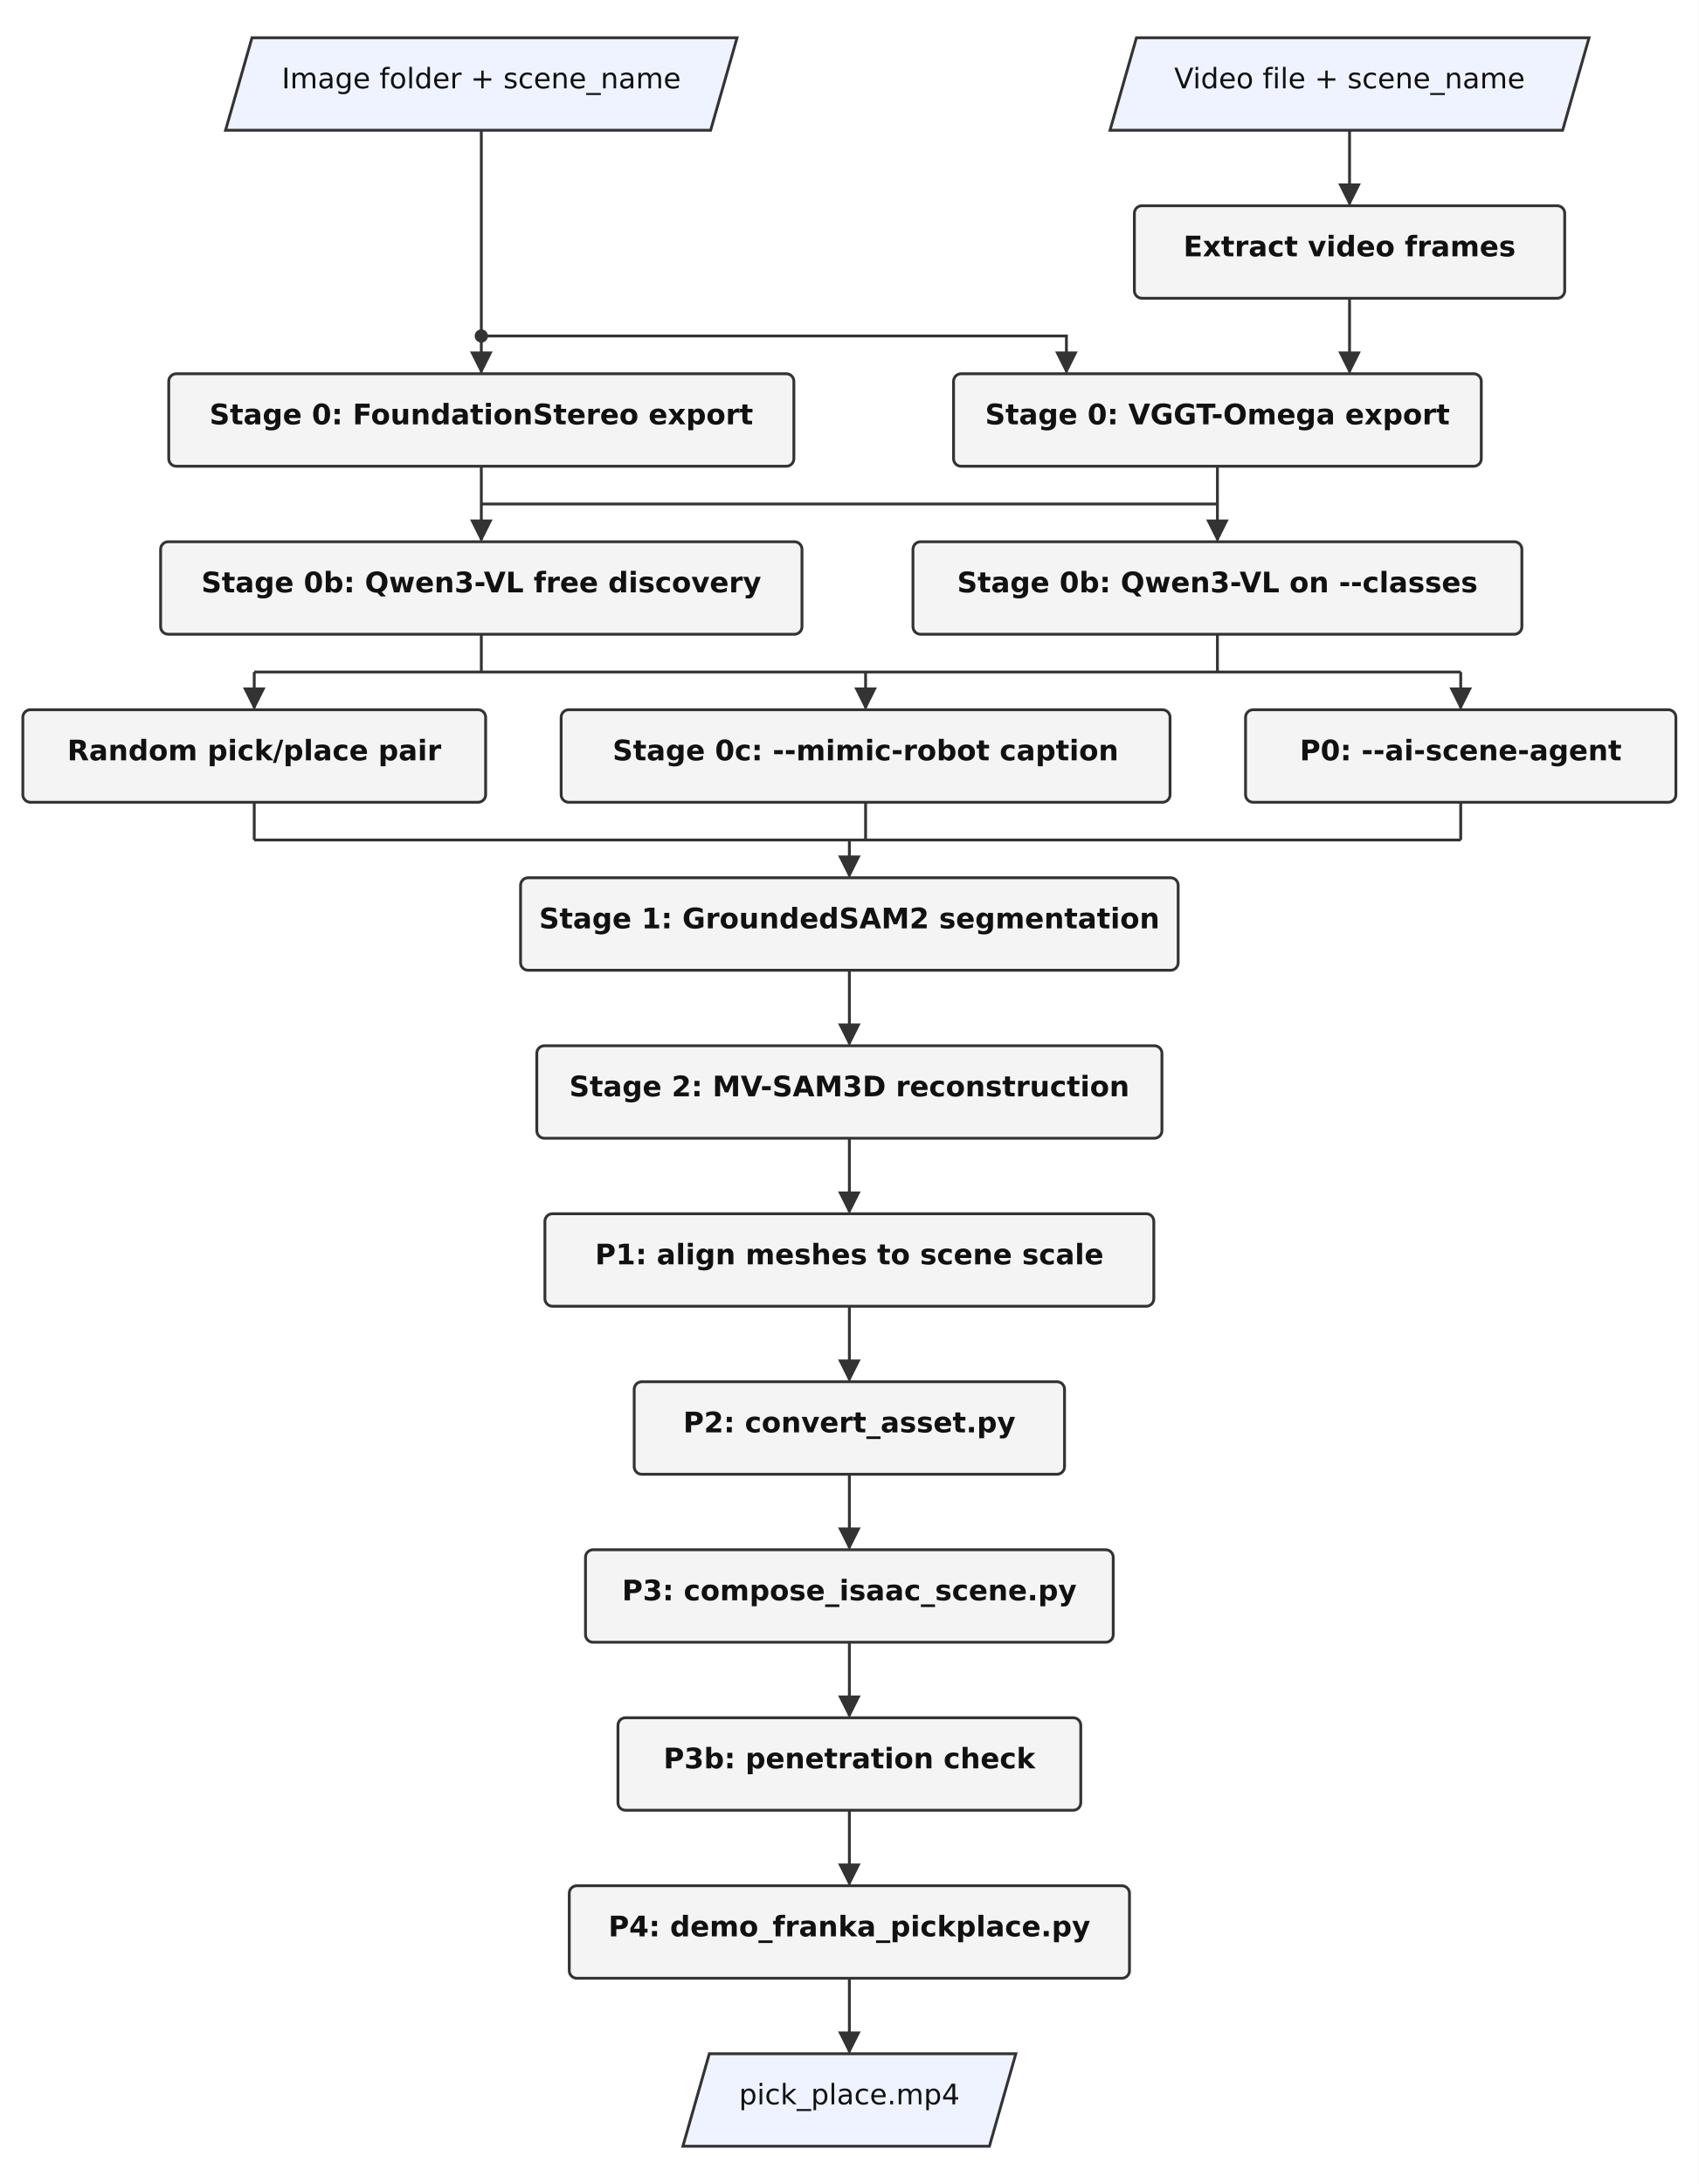
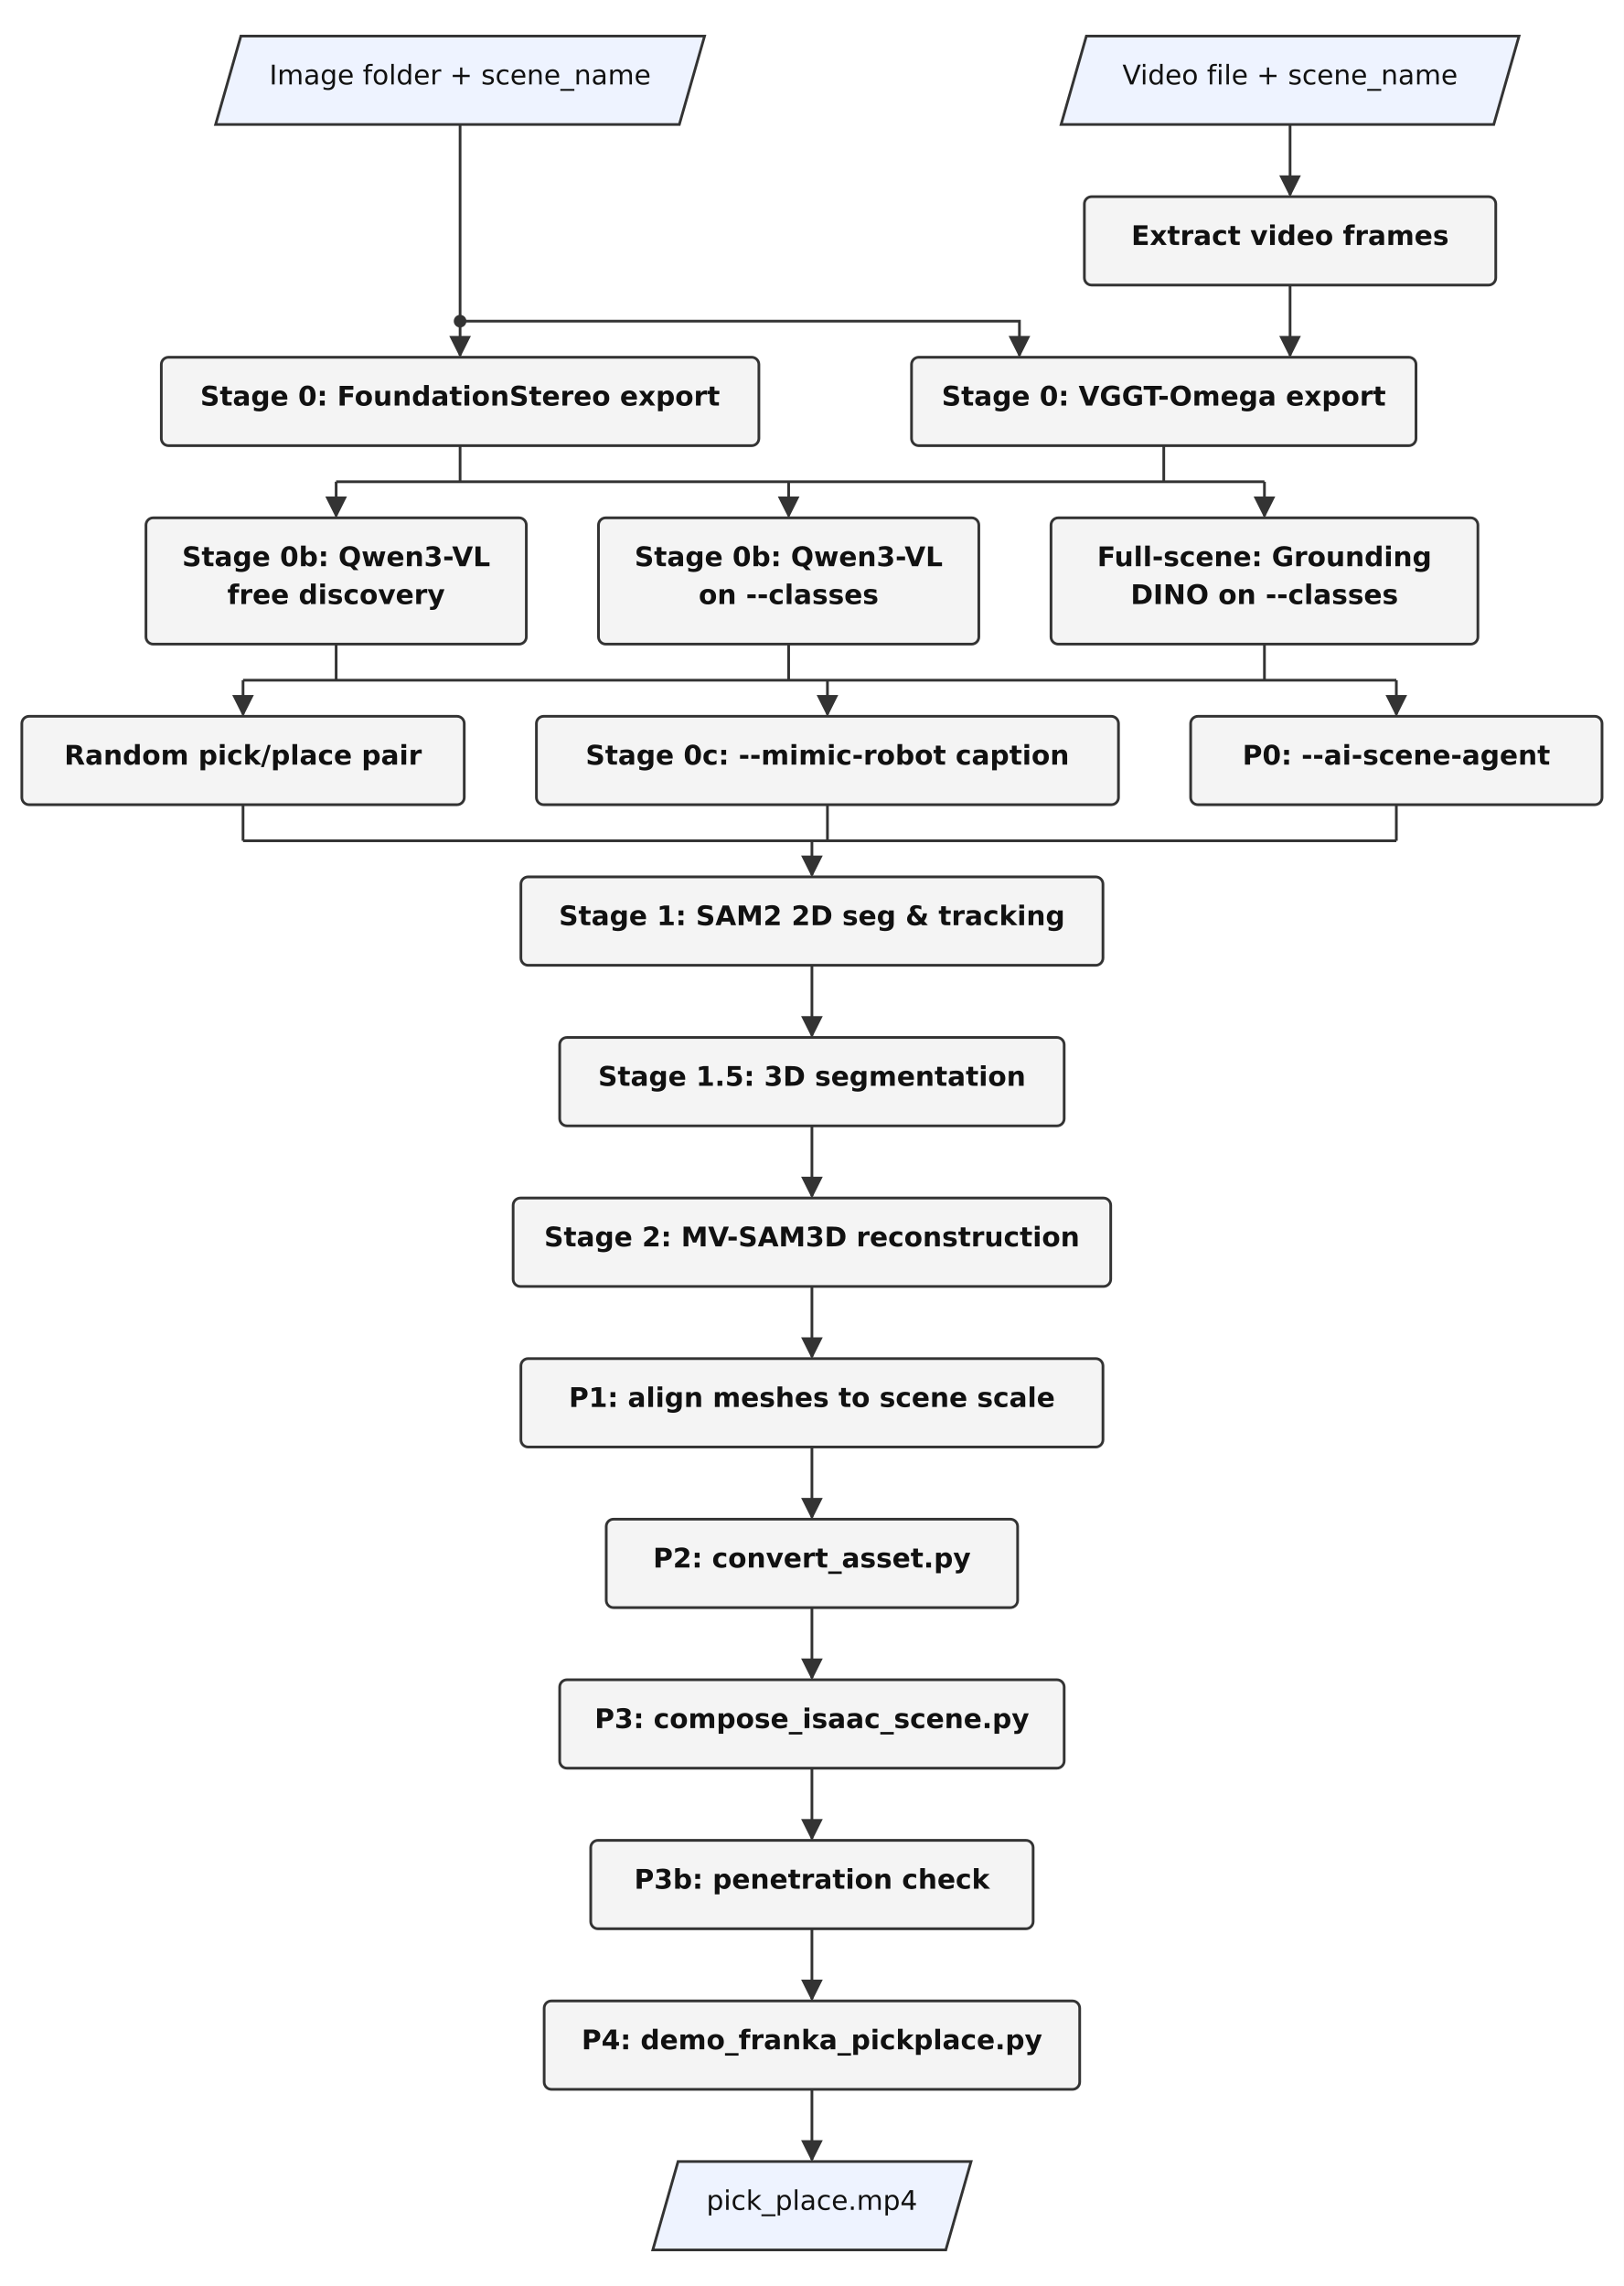
- <svg xmlns="http://www.w3.org/2000/svg" width="900" height="1157" viewBox="0 0 900 1157" font-family="DejaVu Sans, Arial, Helvetica, sans-serif" font-size="15">
+ <svg xmlns="http://www.w3.org/2000/svg" width="900" height="1267" viewBox="0 0 900 1267" font-family="DejaVu Sans, Arial, Helvetica, sans-serif" font-size="15">
  <defs>
    <marker id="a" viewBox="0 0 10 10" refX="9" refY="5" markerWidth="8" markerHeight="8" orient="auto">
      <path d="M0,0 L10,5 L0,10 z" fill="#333" />
    </marker>
  </defs>
-   <rect width="900" height="1157" fill="white" />
+   <rect width="900" height="1267" fill="white" />
  <polyline points="715.0,69.0 715.0,108.0" fill="none" stroke="#333" stroke-width="1.5" marker-end="url(#a)" />
  <polyline points="715.0,158.0 715.0,197.0" fill="none" stroke="#333" stroke-width="1.5" marker-end="url(#a)" />
  <polyline points="255.0,69.0 255.0,197.0" fill="none" stroke="#333" stroke-width="1.5" marker-end="url(#a)" />
  <polyline points="255.0,178.0 565.0,178.0 565.0,197.0" fill="none" stroke="#333" stroke-width="1.5" marker-end="url(#a)" />
  <circle cx="255.0" cy="178.0" r="3.5" fill="#333" />
-   <polyline points="255.0,267.0 645.0,267.0" fill="none" stroke="#333" stroke-width="1.5" />
+   <polyline points="186.3,267.0 700.8,267.0" fill="none" stroke="#333" stroke-width="1.5" />
  <polyline points="255.0,247.0 255.0,267.0" fill="none" stroke="#333" stroke-width="1.5" />
  <polyline points="645.0,247.0 645.0,267.0" fill="none" stroke="#333" stroke-width="1.5" />
-   <polyline points="255.0,267.0 255.0,286.0" fill="none" stroke="#333" stroke-width="1.5" marker-end="url(#a)" />
-   <polyline points="645.0,267.0 645.0,286.0" fill="none" stroke="#333" stroke-width="1.5" marker-end="url(#a)" />
-   <polyline points="134.7,356.0 773.9,356.0" fill="none" stroke="#333" stroke-width="1.5" />
-   <polyline points="255.0,336.0 255.0,356.0" fill="none" stroke="#333" stroke-width="1.5" />
-   <polyline points="645.0,336.0 645.0,356.0" fill="none" stroke="#333" stroke-width="1.5" />
-   <polyline points="134.7,356.0 134.7,375.0" fill="none" stroke="#333" stroke-width="1.5" marker-end="url(#a)" />
-   <polyline points="458.6,356.0 458.6,375.0" fill="none" stroke="#333" stroke-width="1.5" marker-end="url(#a)" />
-   <polyline points="773.9,356.0 773.9,375.0" fill="none" stroke="#333" stroke-width="1.5" marker-end="url(#a)" />
-   <polyline points="134.7,445.0 773.9,445.0" fill="none" stroke="#333" stroke-width="1.5" />
-   <polyline points="134.7,425.0 134.7,445.0" fill="none" stroke="#333" stroke-width="1.5" />
-   <polyline points="458.6,425.0 458.6,445.0" fill="none" stroke="#333" stroke-width="1.5" />
-   <polyline points="773.9,425.0 773.9,445.0" fill="none" stroke="#333" stroke-width="1.5" />
-   <polyline points="450.0,445.0 450.0,464.0" fill="none" stroke="#333" stroke-width="1.5" marker-end="url(#a)" />
-   <polyline points="450.0,514.0 450.0,553.0" fill="none" stroke="#333" stroke-width="1.5" marker-end="url(#a)" />
-   <polyline points="450.0,603.0 450.0,642.0" fill="none" stroke="#333" stroke-width="1.5" marker-end="url(#a)" />
-   <polyline points="450.0,692.0 450.0,731.0" fill="none" stroke="#333" stroke-width="1.5" marker-end="url(#a)" />
-   <polyline points="450.0,781.0 450.0,820.0" fill="none" stroke="#333" stroke-width="1.5" marker-end="url(#a)" />
-   <polyline points="450.0,870.0 450.0,909.0" fill="none" stroke="#333" stroke-width="1.5" marker-end="url(#a)" />
-   <polyline points="450.0,959.0 450.0,998.0" fill="none" stroke="#333" stroke-width="1.5" marker-end="url(#a)" />
-   <polyline points="450.0,1048.0 450.0,1087.0" fill="none" stroke="#333" stroke-width="1.5" marker-end="url(#a)" />
+   <polyline points="186.3,267.0 186.3,286.0" fill="none" stroke="#333" stroke-width="1.5" marker-end="url(#a)" />
+   <polyline points="437.1,267.0 437.1,286.0" fill="none" stroke="#333" stroke-width="1.5" marker-end="url(#a)" />
+   <polyline points="700.8,267.0 700.8,286.0" fill="none" stroke="#333" stroke-width="1.5" marker-end="url(#a)" />
+   <polyline points="134.7,377.0 773.9,377.0" fill="none" stroke="#333" stroke-width="1.5" />
+   <polyline points="186.3,357.0 186.3,377.0" fill="none" stroke="#333" stroke-width="1.5" />
+   <polyline points="437.1,357.0 437.1,377.0" fill="none" stroke="#333" stroke-width="1.5" />
+   <polyline points="700.8,357.0 700.8,377.0" fill="none" stroke="#333" stroke-width="1.5" />
+   <polyline points="134.7,377.0 134.7,396.0" fill="none" stroke="#333" stroke-width="1.5" marker-end="url(#a)" />
+   <polyline points="458.6,377.0 458.6,396.0" fill="none" stroke="#333" stroke-width="1.5" marker-end="url(#a)" />
+   <polyline points="773.9,377.0 773.9,396.0" fill="none" stroke="#333" stroke-width="1.5" marker-end="url(#a)" />
+   <polyline points="134.7,466.0 773.9,466.0" fill="none" stroke="#333" stroke-width="1.5" />
+   <polyline points="134.7,446.0 134.7,466.0" fill="none" stroke="#333" stroke-width="1.5" />
+   <polyline points="458.6,446.0 458.6,466.0" fill="none" stroke="#333" stroke-width="1.5" />
+   <polyline points="773.9,446.0 773.9,466.0" fill="none" stroke="#333" stroke-width="1.5" />
+   <polyline points="450.0,466.0 450.0,485.0" fill="none" stroke="#333" stroke-width="1.5" marker-end="url(#a)" />
+   <polyline points="450.0,535.0 450.0,574.0" fill="none" stroke="#333" stroke-width="1.5" marker-end="url(#a)" />
+   <polyline points="450.0,624.0 450.0,663.0" fill="none" stroke="#333" stroke-width="1.5" marker-end="url(#a)" />
+   <polyline points="450.0,713.0 450.0,752.0" fill="none" stroke="#333" stroke-width="1.5" marker-end="url(#a)" />
+   <polyline points="450.0,802.0 450.0,841.0" fill="none" stroke="#333" stroke-width="1.5" marker-end="url(#a)" />
+   <polyline points="450.0,891.0 450.0,930.0" fill="none" stroke="#333" stroke-width="1.5" marker-end="url(#a)" />
+   <polyline points="450.0,980.0 450.0,1019.0" fill="none" stroke="#333" stroke-width="1.5" marker-end="url(#a)" />
+   <polyline points="450.0,1069.0 450.0,1108.0" fill="none" stroke="#333" stroke-width="1.5" marker-end="url(#a)" />
+   <polyline points="450.0,1158.0 450.0,1197.0" fill="none" stroke="#333" stroke-width="1.5" marker-end="url(#a)" />
  <polygon points="133.5,20.0 390.5,20.0 376.5,69.0 119.5,69.0" fill="#eef3ff" stroke="#333" stroke-width="1.5" />
  <text x="255.0" y="46.8" text-anchor="middle" fill="#111">Image folder + scene_name</text>
  <polygon points="602.1,20.0 841.9,20.0 827.9,69.0 588.1,69.0" fill="#eef3ff" stroke="#333" stroke-width="1.5" />
  <text x="715.0" y="46.8" text-anchor="middle" fill="#111">Video file + scene_name</text>
  <rect x="601.0" y="109.0" width="228.0" height="49.0" rx="4" fill="#f4f4f4" stroke="#333" stroke-width="1.5" />
  <text x="715.0" y="135.8" text-anchor="middle" fill="#111" font-weight="bold">Extract video frames</text>
  <rect x="89.4" y="198.0" width="331.2" height="49.0" rx="4" fill="#f4f4f4" stroke="#333" stroke-width="1.5" />
  <text x="255.0" y="224.8" text-anchor="middle" fill="#111" font-weight="bold">Stage 0: FoundationStereo export</text>
  <rect x="505.2" y="198.0" width="279.6" height="49.0" rx="4" fill="#f4f4f4" stroke="#333" stroke-width="1.5" />
  <text x="645.0" y="224.8" text-anchor="middle" fill="#111" font-weight="bold">Stage 0: VGGT-Omega export</text>
-   <rect x="85.1" y="287.0" width="339.8" height="49.0" rx="4" fill="#f4f4f4" stroke="#333" stroke-width="1.5" />
-   <text x="255.0" y="313.8" text-anchor="middle" fill="#111" font-weight="bold">Stage 0b: Qwen3-VL free discovery</text>
-   <rect x="483.7" y="287.0" width="322.6" height="49.0" rx="4" fill="#f4f4f4" stroke="#333" stroke-width="1.5" />
-   <text x="645.0" y="313.8" text-anchor="middle" fill="#111" font-weight="bold">Stage 0b: Qwen3-VL on --classes</text>
-   <rect x="12.1" y="376.0" width="245.2" height="49.0" rx="4" fill="#f4f4f4" stroke="#333" stroke-width="1.5" />
-   <text x="134.7" y="402.8" text-anchor="middle" fill="#111" font-weight="bold">Random pick/place pair</text>
-   <rect x="297.3" y="376.0" width="322.6" height="49.0" rx="4" fill="#f4f4f4" stroke="#333" stroke-width="1.5" />
-   <text x="458.6" y="402.8" text-anchor="middle" fill="#111" font-weight="bold">Stage 0c: --mimic-robot caption</text>
-   <rect x="659.9" y="376.0" width="228.0" height="49.0" rx="4" fill="#f4f4f4" stroke="#333" stroke-width="1.5" />
-   <text x="773.9" y="402.8" text-anchor="middle" fill="#111" font-weight="bold">P0: --ai-scene-agent</text>
-   <rect x="275.8" y="465.0" width="348.4" height="49.0" rx="4" fill="#f4f4f4" stroke="#333" stroke-width="1.5" />
-   <text x="450.0" y="491.8" text-anchor="middle" fill="#111" font-weight="bold">Stage 1: GroundedSAM2 segmentation</text>
-   <rect x="284.4" y="554.0" width="331.2" height="49.0" rx="4" fill="#f4f4f4" stroke="#333" stroke-width="1.5" />
-   <text x="450.0" y="580.8" text-anchor="middle" fill="#111" font-weight="bold">Stage 2: MV-SAM3D reconstruction</text>
-   <rect x="288.7" y="643.0" width="322.6" height="49.0" rx="4" fill="#f4f4f4" stroke="#333" stroke-width="1.5" />
-   <text x="450.0" y="669.8" text-anchor="middle" fill="#111" font-weight="bold">P1: align meshes to scene scale</text>
-   <rect x="336.0" y="732.0" width="228.0" height="49.0" rx="4" fill="#f4f4f4" stroke="#333" stroke-width="1.5" />
-   <text x="450.0" y="758.8" text-anchor="middle" fill="#111" font-weight="bold">P2: convert_asset.py</text>
-   <rect x="310.2" y="821.0" width="279.6" height="49.0" rx="4" fill="#f4f4f4" stroke="#333" stroke-width="1.5" />
-   <text x="450.0" y="847.8" text-anchor="middle" fill="#111" font-weight="bold">P3: compose_isaac_scene.py</text>
-   <rect x="327.4" y="910.0" width="245.2" height="49.0" rx="4" fill="#f4f4f4" stroke="#333" stroke-width="1.5" />
-   <text x="450.0" y="936.8" text-anchor="middle" fill="#111" font-weight="bold">P3b: penetration check</text>
-   <rect x="301.6" y="999.0" width="296.8" height="49.0" rx="4" fill="#f4f4f4" stroke="#333" stroke-width="1.5" />
-   <text x="450.0" y="1025.8" text-anchor="middle" fill="#111" font-weight="bold">P4: demo_franka_pickplace.py</text>
-   <polygon points="375.8,1088.0 538.2,1088.0 524.2,1137.0 361.8,1137.0" fill="#eef3ff" stroke="#333" stroke-width="1.5" />
-   <text x="450.0" y="1114.8" text-anchor="middle" fill="#111">pick_place.mp4</text>
+   <rect x="80.9" y="287.0" width="210.8" height="70.0" rx="4" fill="#f4f4f4" stroke="#333" stroke-width="1.5" />
+   <text x="186.3" y="313.8" text-anchor="middle" fill="#111" font-weight="bold">Stage 0b: Qwen3-VL</text>
+   <text x="186.3" y="334.8" text-anchor="middle" fill="#111" font-weight="bold">free discovery</text>
+   <rect x="331.7" y="287.0" width="210.8" height="70.0" rx="4" fill="#f4f4f4" stroke="#333" stroke-width="1.5" />
+   <text x="437.1" y="313.8" text-anchor="middle" fill="#111" font-weight="bold">Stage 0b: Qwen3-VL</text>
+   <text x="437.1" y="334.8" text-anchor="middle" fill="#111" font-weight="bold">on --classes</text>
+   <rect x="582.5" y="287.0" width="236.6" height="70.0" rx="4" fill="#f4f4f4" stroke="#333" stroke-width="1.5" />
+   <text x="700.8" y="313.8" text-anchor="middle" fill="#111" font-weight="bold">Full-scene: Grounding</text>
+   <text x="700.8" y="334.8" text-anchor="middle" fill="#111" font-weight="bold">DINO on --classes</text>
+   <rect x="12.1" y="397.0" width="245.2" height="49.0" rx="4" fill="#f4f4f4" stroke="#333" stroke-width="1.5" />
+   <text x="134.7" y="423.8" text-anchor="middle" fill="#111" font-weight="bold">Random pick/place pair</text>
+   <rect x="297.3" y="397.0" width="322.6" height="49.0" rx="4" fill="#f4f4f4" stroke="#333" stroke-width="1.5" />
+   <text x="458.6" y="423.8" text-anchor="middle" fill="#111" font-weight="bold">Stage 0c: --mimic-robot caption</text>
+   <rect x="659.9" y="397.0" width="228.0" height="49.0" rx="4" fill="#f4f4f4" stroke="#333" stroke-width="1.5" />
+   <text x="773.9" y="423.8" text-anchor="middle" fill="#111" font-weight="bold">P0: --ai-scene-agent</text>
+   <rect x="288.7" y="486.0" width="322.6" height="49.0" rx="4" fill="#f4f4f4" stroke="#333" stroke-width="1.5" />
+   <text x="450.0" y="512.8" text-anchor="middle" fill="#111" font-weight="bold">Stage 1: SAM2 2D seg &amp; tracking</text>
+   <rect x="310.2" y="575.0" width="279.6" height="49.0" rx="4" fill="#f4f4f4" stroke="#333" stroke-width="1.5" />
+   <text x="450.0" y="601.8" text-anchor="middle" fill="#111" font-weight="bold">Stage 1.5: 3D segmentation</text>
+   <rect x="284.4" y="664.0" width="331.2" height="49.0" rx="4" fill="#f4f4f4" stroke="#333" stroke-width="1.5" />
+   <text x="450.0" y="690.8" text-anchor="middle" fill="#111" font-weight="bold">Stage 2: MV-SAM3D reconstruction</text>
+   <rect x="288.7" y="753.0" width="322.6" height="49.0" rx="4" fill="#f4f4f4" stroke="#333" stroke-width="1.5" />
+   <text x="450.0" y="779.8" text-anchor="middle" fill="#111" font-weight="bold">P1: align meshes to scene scale</text>
+   <rect x="336.0" y="842.0" width="228.0" height="49.0" rx="4" fill="#f4f4f4" stroke="#333" stroke-width="1.5" />
+   <text x="450.0" y="868.8" text-anchor="middle" fill="#111" font-weight="bold">P2: convert_asset.py</text>
+   <rect x="310.2" y="931.0" width="279.6" height="49.0" rx="4" fill="#f4f4f4" stroke="#333" stroke-width="1.5" />
+   <text x="450.0" y="957.8" text-anchor="middle" fill="#111" font-weight="bold">P3: compose_isaac_scene.py</text>
+   <rect x="327.4" y="1020.0" width="245.2" height="49.0" rx="4" fill="#f4f4f4" stroke="#333" stroke-width="1.5" />
+   <text x="450.0" y="1046.8" text-anchor="middle" fill="#111" font-weight="bold">P3b: penetration check</text>
+   <rect x="301.6" y="1109.0" width="296.8" height="49.0" rx="4" fill="#f4f4f4" stroke="#333" stroke-width="1.5" />
+   <text x="450.0" y="1135.8" text-anchor="middle" fill="#111" font-weight="bold">P4: demo_franka_pickplace.py</text>
+   <polygon points="375.8,1198.0 538.2,1198.0 524.2,1247.0 361.8,1247.0" fill="#eef3ff" stroke="#333" stroke-width="1.5" />
+   <text x="450.0" y="1224.8" text-anchor="middle" fill="#111">pick_place.mp4</text>
</svg>
